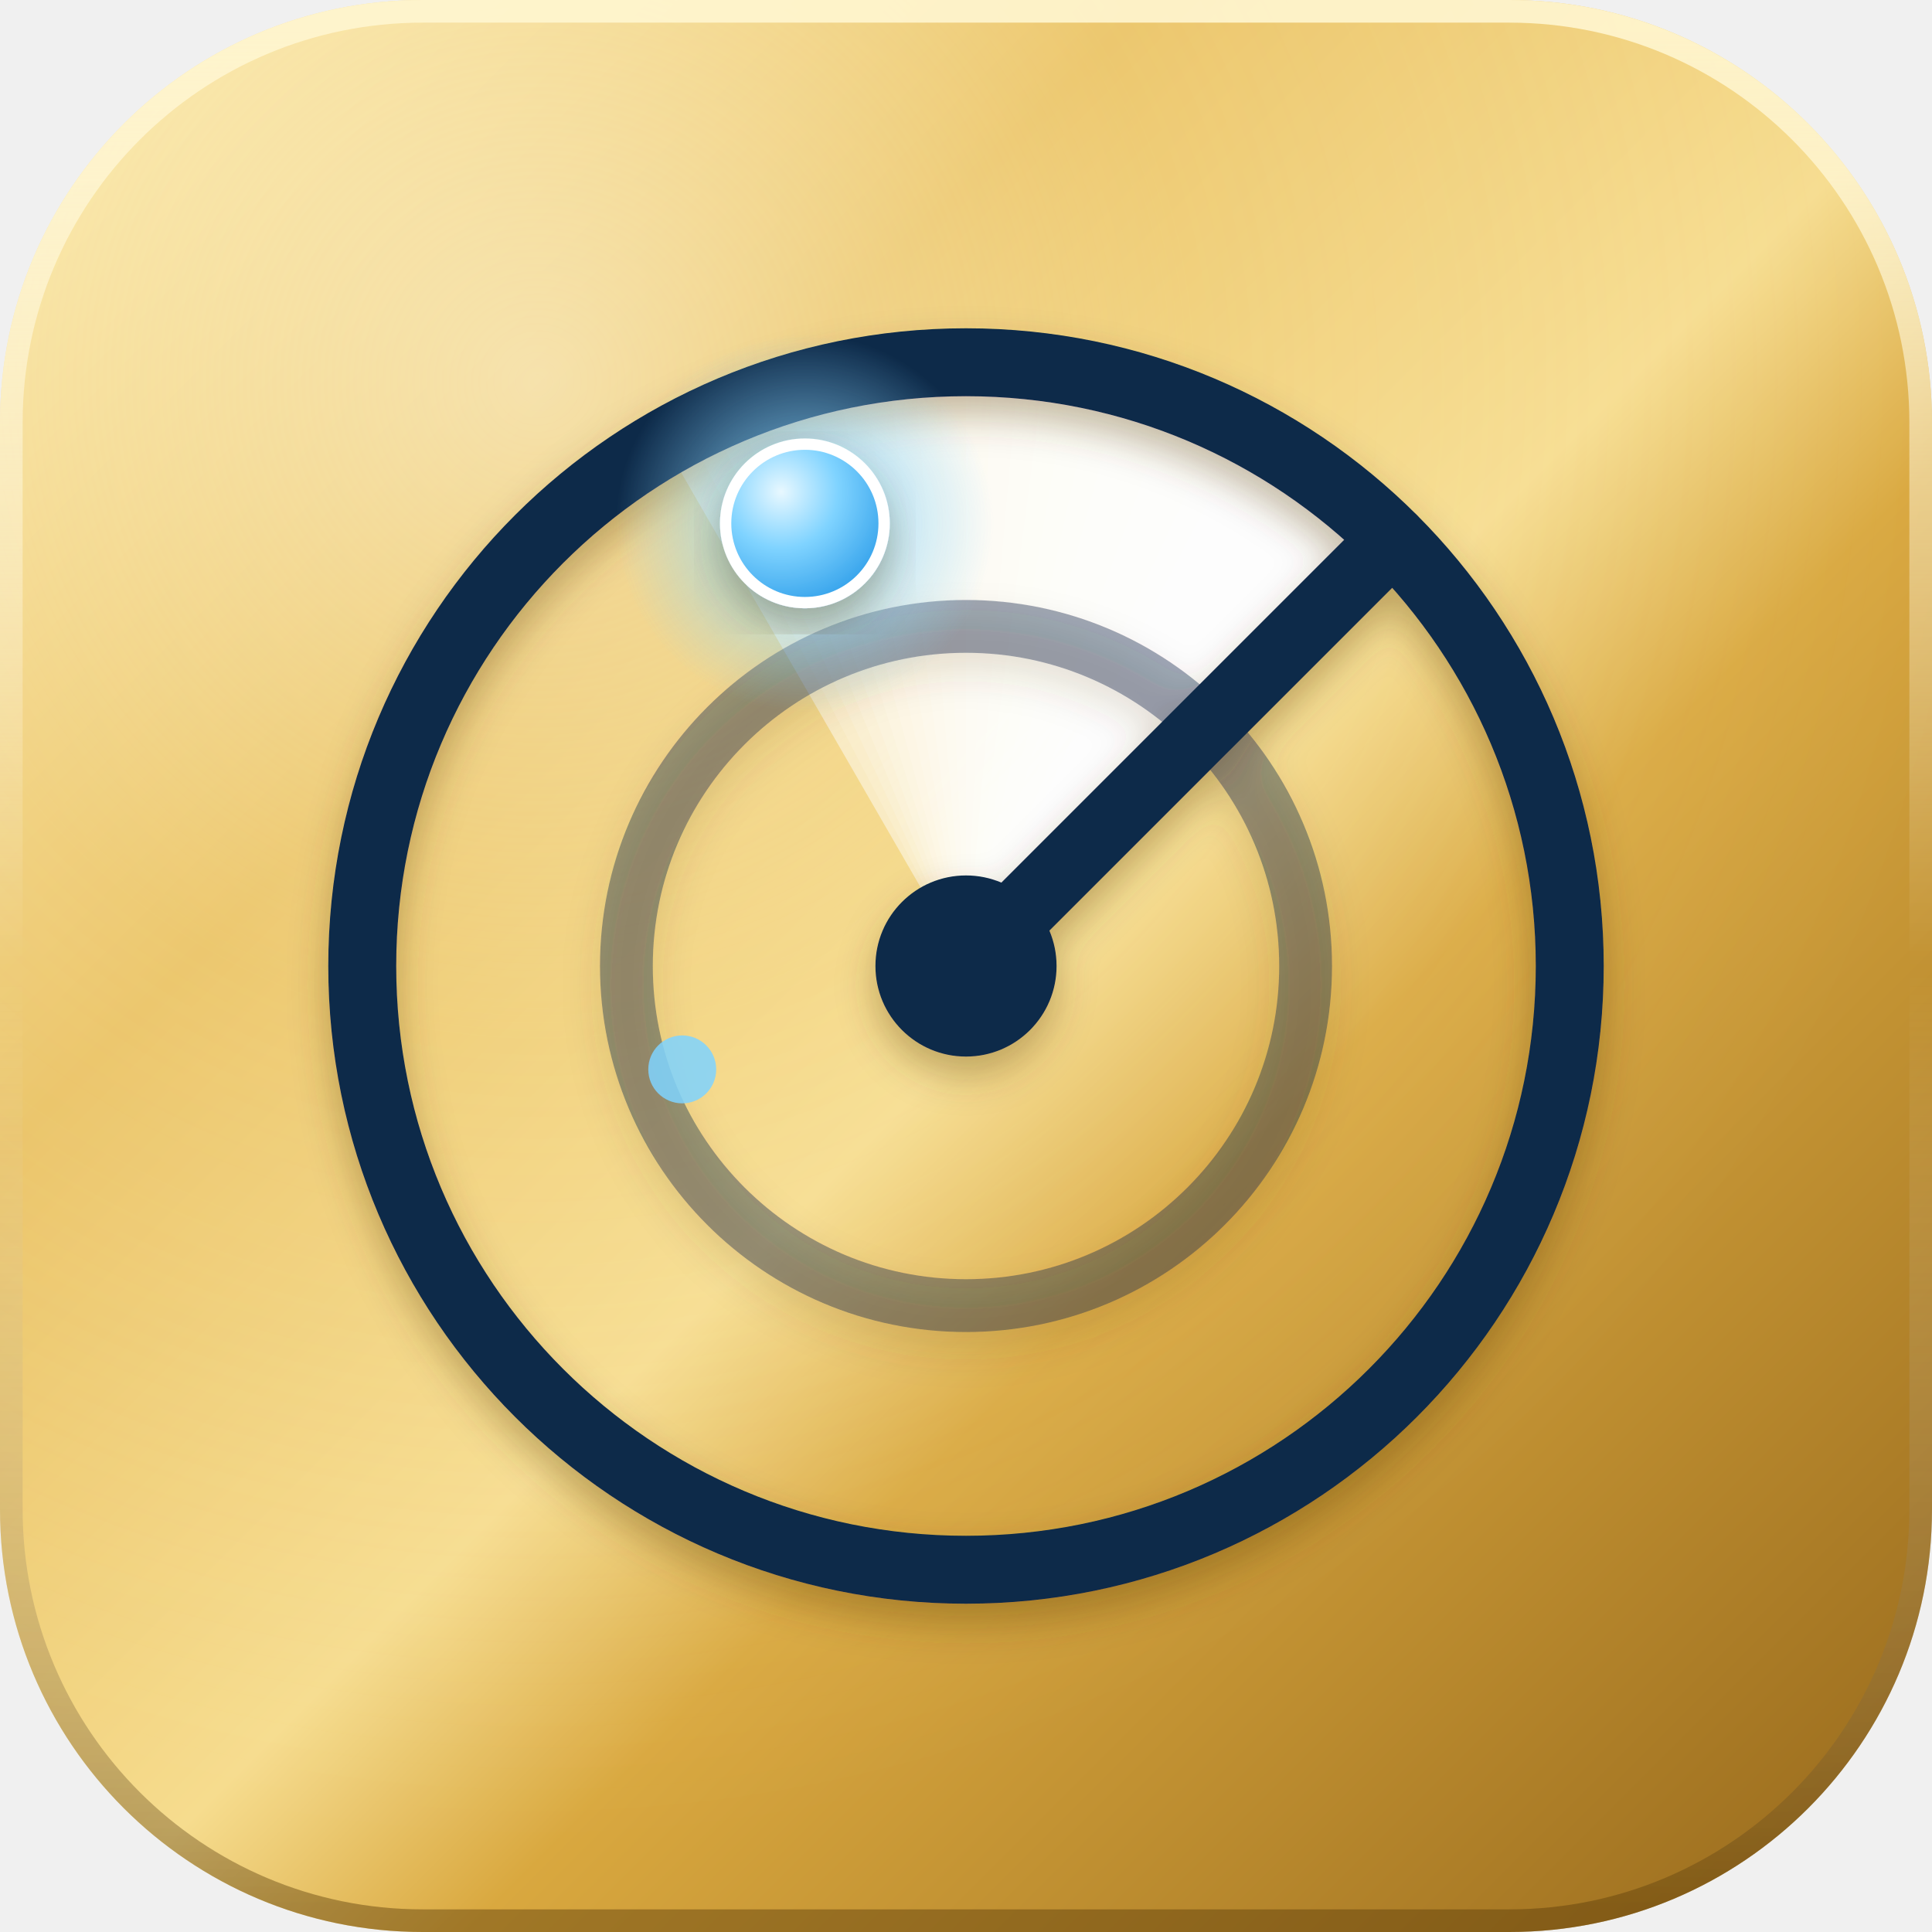
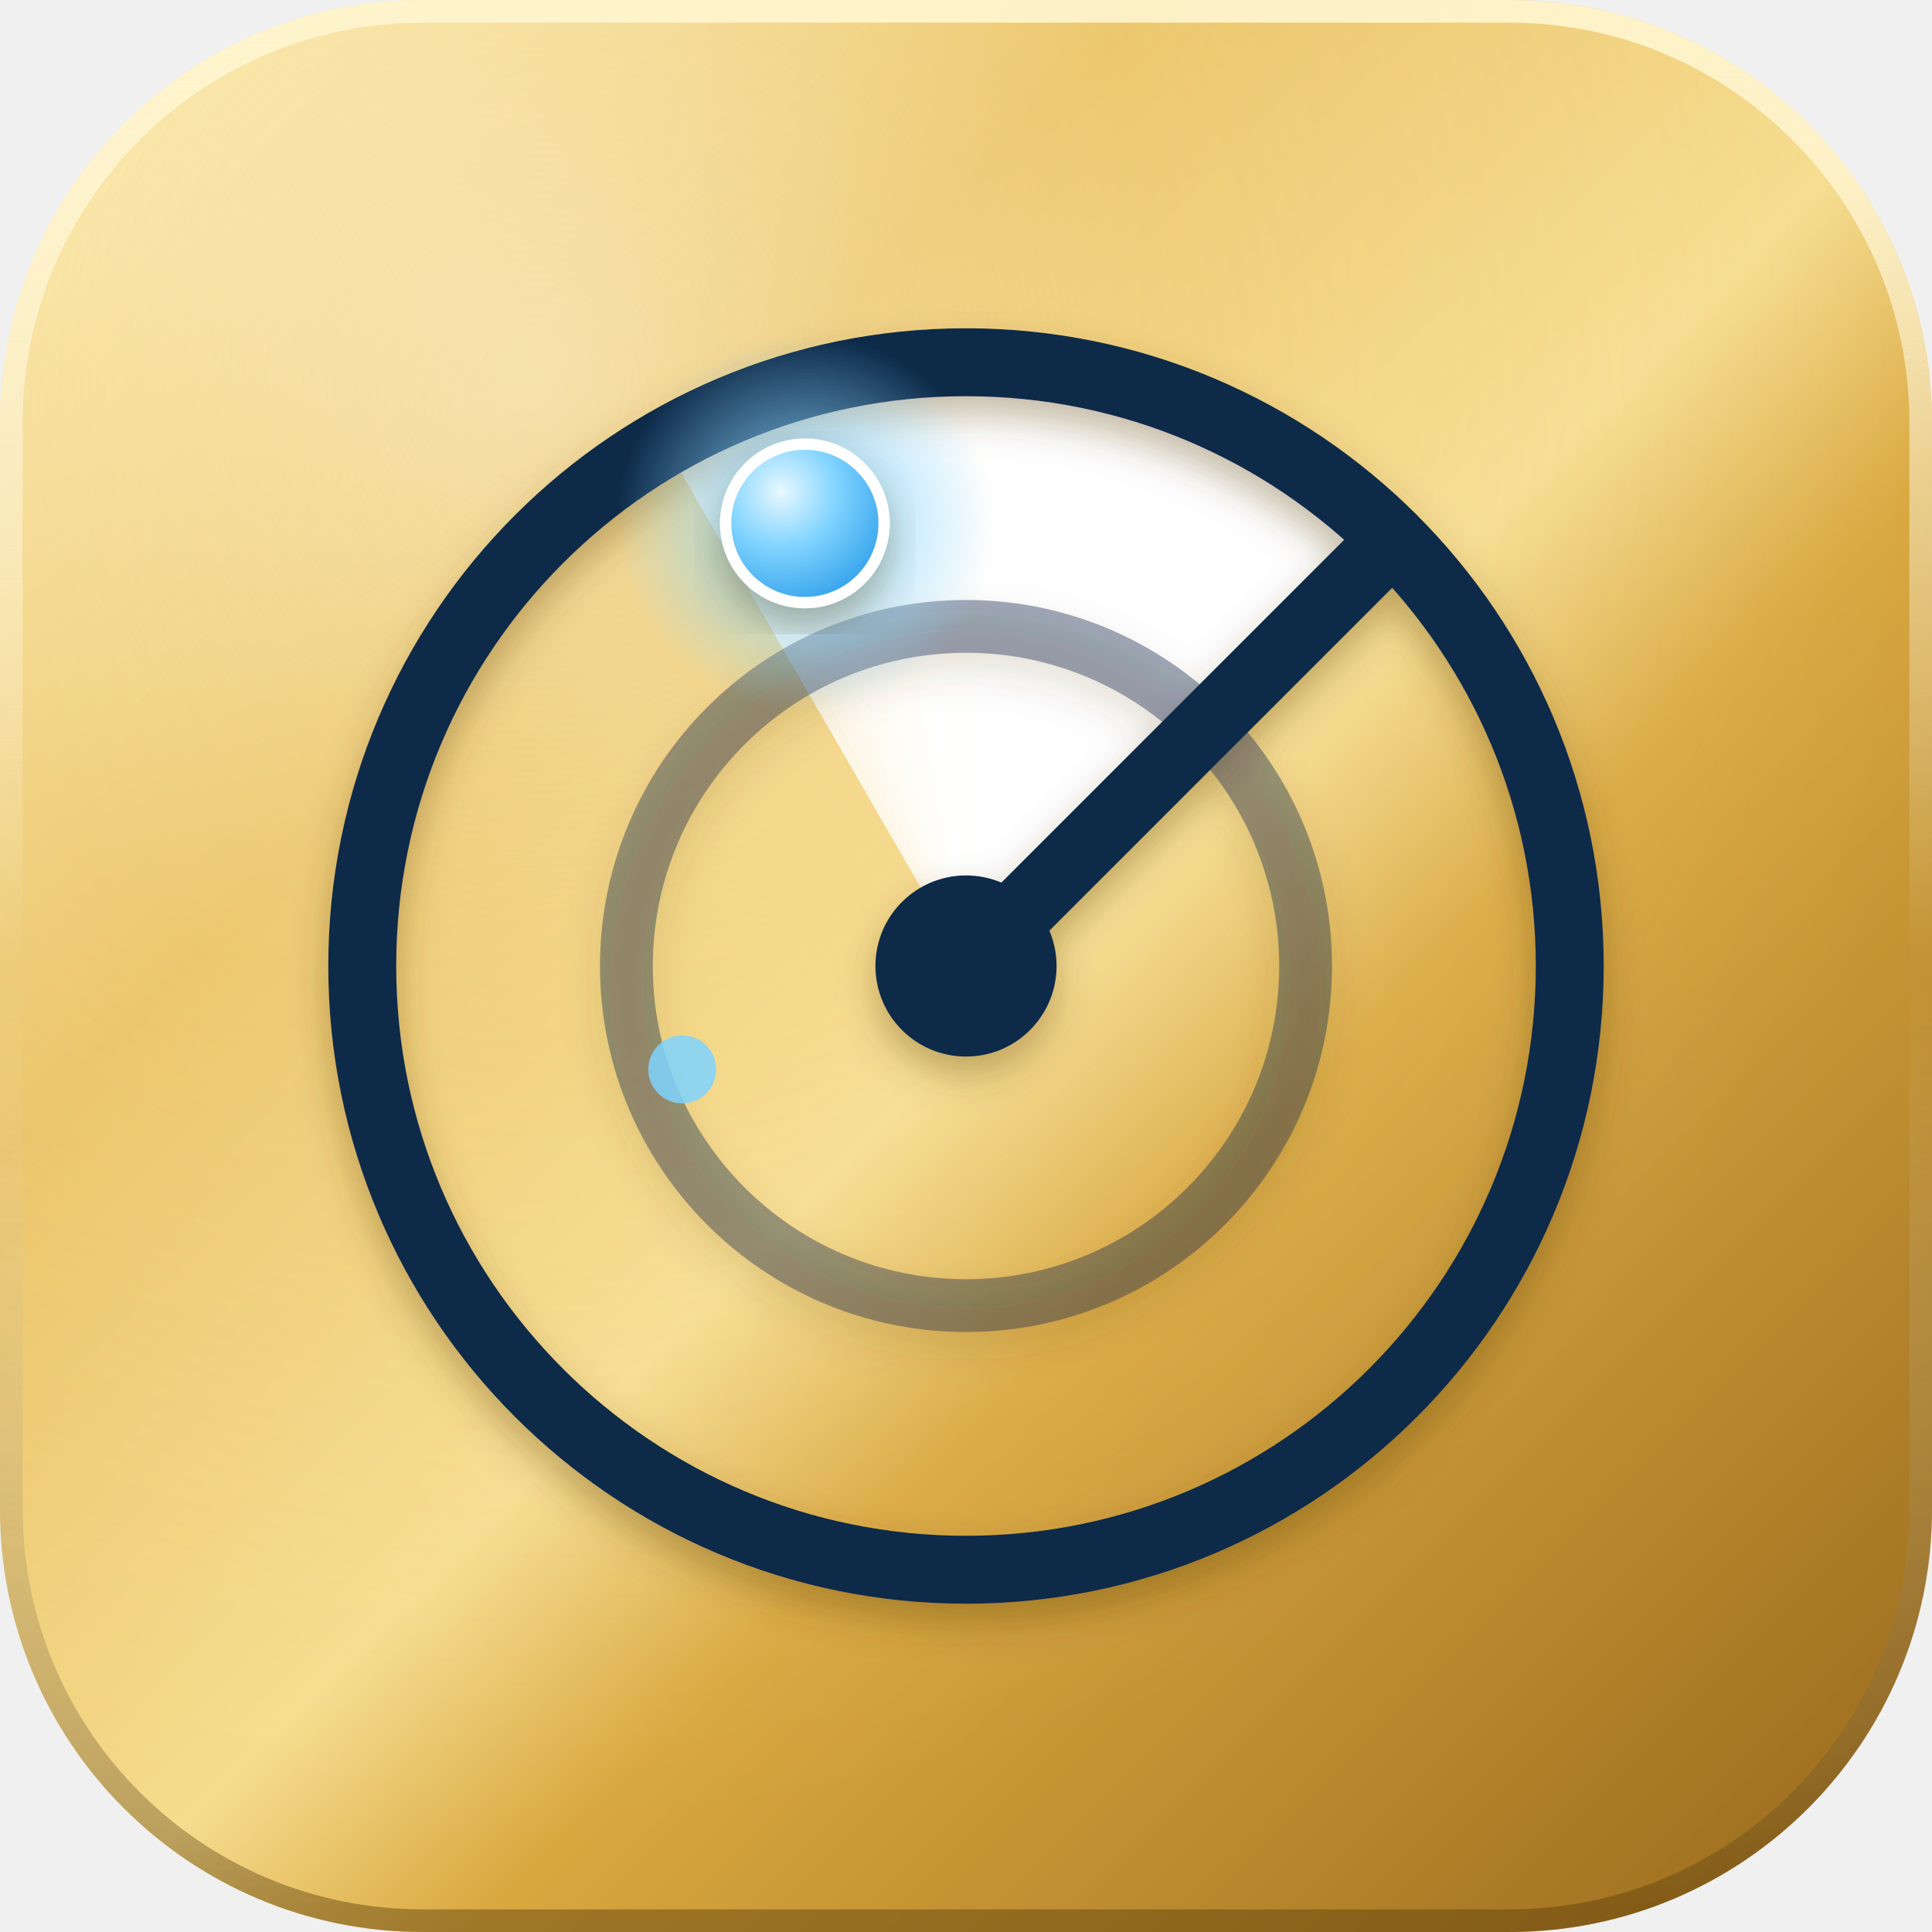
<svg xmlns="http://www.w3.org/2000/svg" viewBox="0 0 512 512">
  <defs>
    <linearGradient id="g" x1="0" y1="0" x2="1" y2="1">
      <stop offset="0" stop-color="#fcebb0" />
      <stop offset=".3" stop-color="#e9c060" />
      <stop offset=".52" stop-color="#f6dc8e" />
      <stop offset=".62" stop-color="#d9a83f" />
      <stop offset="1" stop-color="#94661a" />
    </linearGradient>
    <radialGradient id="h" cx=".28" cy=".2" r=".75">
      <stop offset="0" stop-color="#fffbe8" stop-opacity=".5" />
      <stop offset=".45" stop-color="#fff3c4" stop-opacity=".15" />
      <stop offset="1" stop-color="#fff" stop-opacity="0" />
    </radialGradient>
    <linearGradient id="e" x1="0" y1="0" x2="0" y2="1">
      <stop offset="0" stop-color="#fff6d0" stop-opacity=".9" />
      <stop offset=".5" stop-color="#fff" stop-opacity="0" />
      <stop offset="1" stop-color="#5c3d08" stop-opacity=".45" />
    </linearGradient>
    <radialGradient id="b">
      <stop offset="0" stop-color="#bfeaff" />
      <stop offset=".4" stop-color="#8fd8ff" stop-opacity=".75" />
      <stop offset="1" stop-color="#8fd8ff" stop-opacity="0" />
    </radialGradient>
    <radialGradient id="ag" cx=".35" cy=".3" r=".8">
      <stop offset="0" stop-color="#e8f8ff" />
      <stop offset=".45" stop-color="#7fd3ff" />
      <stop offset="1" stop-color="#2a9be8" />
    </radialGradient>
    <filter id="s" x="-20%" y="-20%" width="140%" height="140%">
      <feDropShadow dx="0" dy="5" stdDeviation="5" flood-color="#5c3d08" flood-opacity=".35" />
    </filter>
  </defs>
  <rect width="512" height="512" rx="112" fill="url(#g)" />
  <rect width="512" height="512" rx="112" fill="url(#h)" />
  <rect x="3" y="3" width="506" height="506" rx="109" fill="none" stroke="url(#e)" stroke-width="6" />
  <g fill="#fff">
-     <path d="M256 256L176.0 117.4A160 160 0 0 1 369.1 142.9Z" fill-opacity=".13" />
-     <path d="M256 256L182.1 114.1A160 160 0 0 1 369.1 142.9Z" fill-opacity=".13" />
-     <path d="M256 256L188.4 111.0A160 160 0 0 1 369.1 142.9Z" fill-opacity=".13" />
-     <path d="M256 256L194.8 108.2A160 160 0 0 1 369.1 142.9Z" fill-opacity=".13" />
-     <path d="M256 256L201.3 105.6A160 160 0 0 1 369.1 142.9Z" fill-opacity=".13" />
-     <path d="M256 256L207.9 103.4A160 160 0 0 1 369.1 142.9Z" fill-opacity=".13" />
-     <path d="M256 256L214.6 101.5A160 160 0 0 1 369.1 142.9Z" fill-opacity=".13" />
-     <path d="M256 256L221.4 99.8A160 160 0 0 1 369.1 142.9Z" fill-opacity=".13" />
-     <path d="M256 256L228.2 98.4A160 160 0 0 1 369.1 142.9Z" fill-opacity=".13" />
-     <path d="M256 256L235.1 97.4A160 160 0 0 1 369.1 142.9Z" fill-opacity=".13" />
-     <path d="M256 256L242.1 96.6A160 160 0 0 1 369.1 142.9Z" fill-opacity=".13" />
-     <path d="M256 256L249.0 96.2A160 160 0 0 1 369.1 142.9Z" fill-opacity=".13" />
-     <path d="M256 256L256.0 96.0A160 160 0 0 1 369.1 142.9Z" fill-opacity=".13" />
-     <path d="M256 256L263.0 96.2A160 160 0 0 1 369.1 142.9Z" fill-opacity=".13" />
-     <path d="M256 256L269.9 96.6A160 160 0 0 1 369.1 142.9Z" fill-opacity=".13" />
-     <path d="M256 256L276.9 97.4A160 160 0 0 1 369.1 142.9Z" fill-opacity=".13" />
-     <path d="M256 256L283.8 98.4A160 160 0 0 1 369.1 142.9Z" fill-opacity=".13" />
-     <path d="M256 256L290.6 99.8A160 160 0 0 1 369.1 142.9Z" fill-opacity=".13" />
-     <path d="M256 256L297.4 101.5A160 160 0 0 1 369.1 142.9Z" fill-opacity=".13" />
-     <path d="M256 256L304.1 103.4A160 160 0 0 1 369.1 142.9Z" fill-opacity=".13" />
-     <path d="M256 256L310.7 105.6A160 160 0 0 1 369.1 142.9Z" fill-opacity=".13" />
-     <path d="M256 256L317.2 108.2A160 160 0 0 1 369.1 142.9Z" fill-opacity=".13" />
-     <path d="M256 256L323.6 111.0A160 160 0 0 1 369.1 142.9Z" fill-opacity=".13" />
-     <path d="M256 256L329.9 114.1A160 160 0 0 1 369.1 142.9Z" fill-opacity=".13" />
-     <path d="M256 256L336.0 117.4A160 160 0 0 1 369.1 142.9Z" fill-opacity=".13" />
-     <path d="M256 256L342.0 121.1A160 160 0 0 1 369.1 142.9Z" fill-opacity=".13" />
-     <path d="M256 256L347.8 124.9A160 160 0 0 1 369.1 142.9Z" fill-opacity=".13" />
-     <path d="M256 256L353.4 129.1A160 160 0 0 1 369.1 142.9Z" fill-opacity=".13" />
-     <path d="M256 256L358.8 133.4A160 160 0 0 1 369.1 142.9Z" fill-opacity=".13" />
-     <path d="M256 256L364.1 138.0A160 160 0 0 1 369.1 142.9Z" fill-opacity=".13" />
+     <path d="M256 256L176.0 117.4A160 160 0 0 1 369.1 142.9Z" fill-opacity=".2" />
+     <path d="M256 256L182.1 114.1A160 160 0 0 1 369.1 142.9Z" fill-opacity=".2" />
+     <path d="M256 256L188.4 111.0A160 160 0 0 1 369.1 142.9Z" fill-opacity=".2" />
+     <path d="M256 256L194.8 108.2A160 160 0 0 1 369.1 142.9Z" fill-opacity=".2" />
+     <path d="M256 256L201.3 105.6A160 160 0 0 1 369.1 142.9Z" fill-opacity=".2" />
+     <path d="M256 256L207.9 103.4A160 160 0 0 1 369.1 142.9Z" fill-opacity=".2" />
+     <path d="M256 256L214.6 101.5A160 160 0 0 1 369.1 142.9Z" fill-opacity=".2" />
+     <path d="M256 256L221.4 99.8A160 160 0 0 1 369.1 142.9Z" fill-opacity=".2" />
+     <path d="M256 256L228.2 98.4A160 160 0 0 1 369.1 142.9Z" fill-opacity=".2" />
+     <path d="M256 256L235.1 97.4A160 160 0 0 1 369.1 142.9Z" fill-opacity=".2" />
+     <path d="M256 256L242.1 96.6A160 160 0 0 1 369.1 142.9Z" fill-opacity=".2" />
+     <path d="M256 256L249.0 96.2A160 160 0 0 1 369.1 142.9Z" fill-opacity=".2" />
+     <path d="M256 256L256.0 96.0A160 160 0 0 1 369.1 142.9Z" fill-opacity=".2" />
+     <path d="M256 256L263.0 96.2A160 160 0 0 1 369.1 142.9Z" fill-opacity=".2" />
+     <path d="M256 256L269.9 96.6A160 160 0 0 1 369.1 142.9Z" fill-opacity=".2" />
+     <path d="M256 256L276.9 97.4A160 160 0 0 1 369.1 142.9Z" fill-opacity=".2" />
+     <path d="M256 256L283.8 98.4A160 160 0 0 1 369.1 142.9Z" fill-opacity=".2" />
+     <path d="M256 256L290.6 99.8A160 160 0 0 1 369.1 142.9Z" fill-opacity=".2" />
+     <path d="M256 256L297.4 101.5A160 160 0 0 1 369.1 142.9Z" fill-opacity=".2" />
+     <path d="M256 256L304.1 103.4A160 160 0 0 1 369.1 142.9Z" fill-opacity=".2" />
+     <path d="M256 256L310.7 105.6A160 160 0 0 1 369.1 142.9Z" fill-opacity=".2" />
+     <path d="M256 256L317.2 108.2A160 160 0 0 1 369.1 142.9Z" fill-opacity=".2" />
+     <path d="M256 256L323.6 111.0A160 160 0 0 1 369.1 142.9Z" fill-opacity=".2" />
+     <path d="M256 256L329.9 114.1A160 160 0 0 1 369.1 142.9Z" fill-opacity=".2" />
+     <path d="M256 256L336.0 117.4A160 160 0 0 1 369.1 142.9Z" fill-opacity=".2" />
+     <path d="M256 256L342.0 121.1A160 160 0 0 1 369.1 142.9Z" fill-opacity=".2" />
+     <path d="M256 256L347.8 124.9A160 160 0 0 1 369.1 142.9Z" fill-opacity=".2" />
+     <path d="M256 256L353.4 129.1A160 160 0 0 1 369.1 142.9Z" fill-opacity=".2" />
+     <path d="M256 256L358.8 133.4A160 160 0 0 1 369.1 142.9Z" fill-opacity=".2" />
+     <path d="M256 256L364.1 138.0A160 160 0 0 1 369.1 142.9Z" fill-opacity=".2" />
  </g>
-   <path d="M256 256L369.1 142.9A160 160 0 0 0 176.0 117.4Z" fill="#fff" fill-opacity=".4" />
+   <path d="M256 256L369.1 142.9A160 160 0 0 0 176.0 117.4Z" fill="#fff" fill-opacity=".72" />
  <g filter="url(#s)">
    <circle cx="256" cy="256" r="160" fill="none" stroke="#0b2a4a" stroke-width="18" />
    <circle cx="256" cy="256" r="90" fill="none" stroke="#0b2a4a" stroke-width="14" opacity=".4" />
    <line x1="256" y1="256" x2="369.1" y2="142.9" stroke="#0b2a4a" stroke-width="18" stroke-linecap="round" />
    <circle cx="256" cy="256" r="24" fill="#0b2a4a" />
  </g>
  <circle cx="213.3" cy="138.7" r="50" fill="url(#b)" opacity=".8" />
  <circle cx="213.3" cy="138.7" r="21" fill="url(#ag)" stroke="#fff" stroke-width="3" filter="url(#s)" />
  <circle cx="180.8" cy="283.4" r="9" fill="#7fd3ff" opacity=".85" />
</svg>
